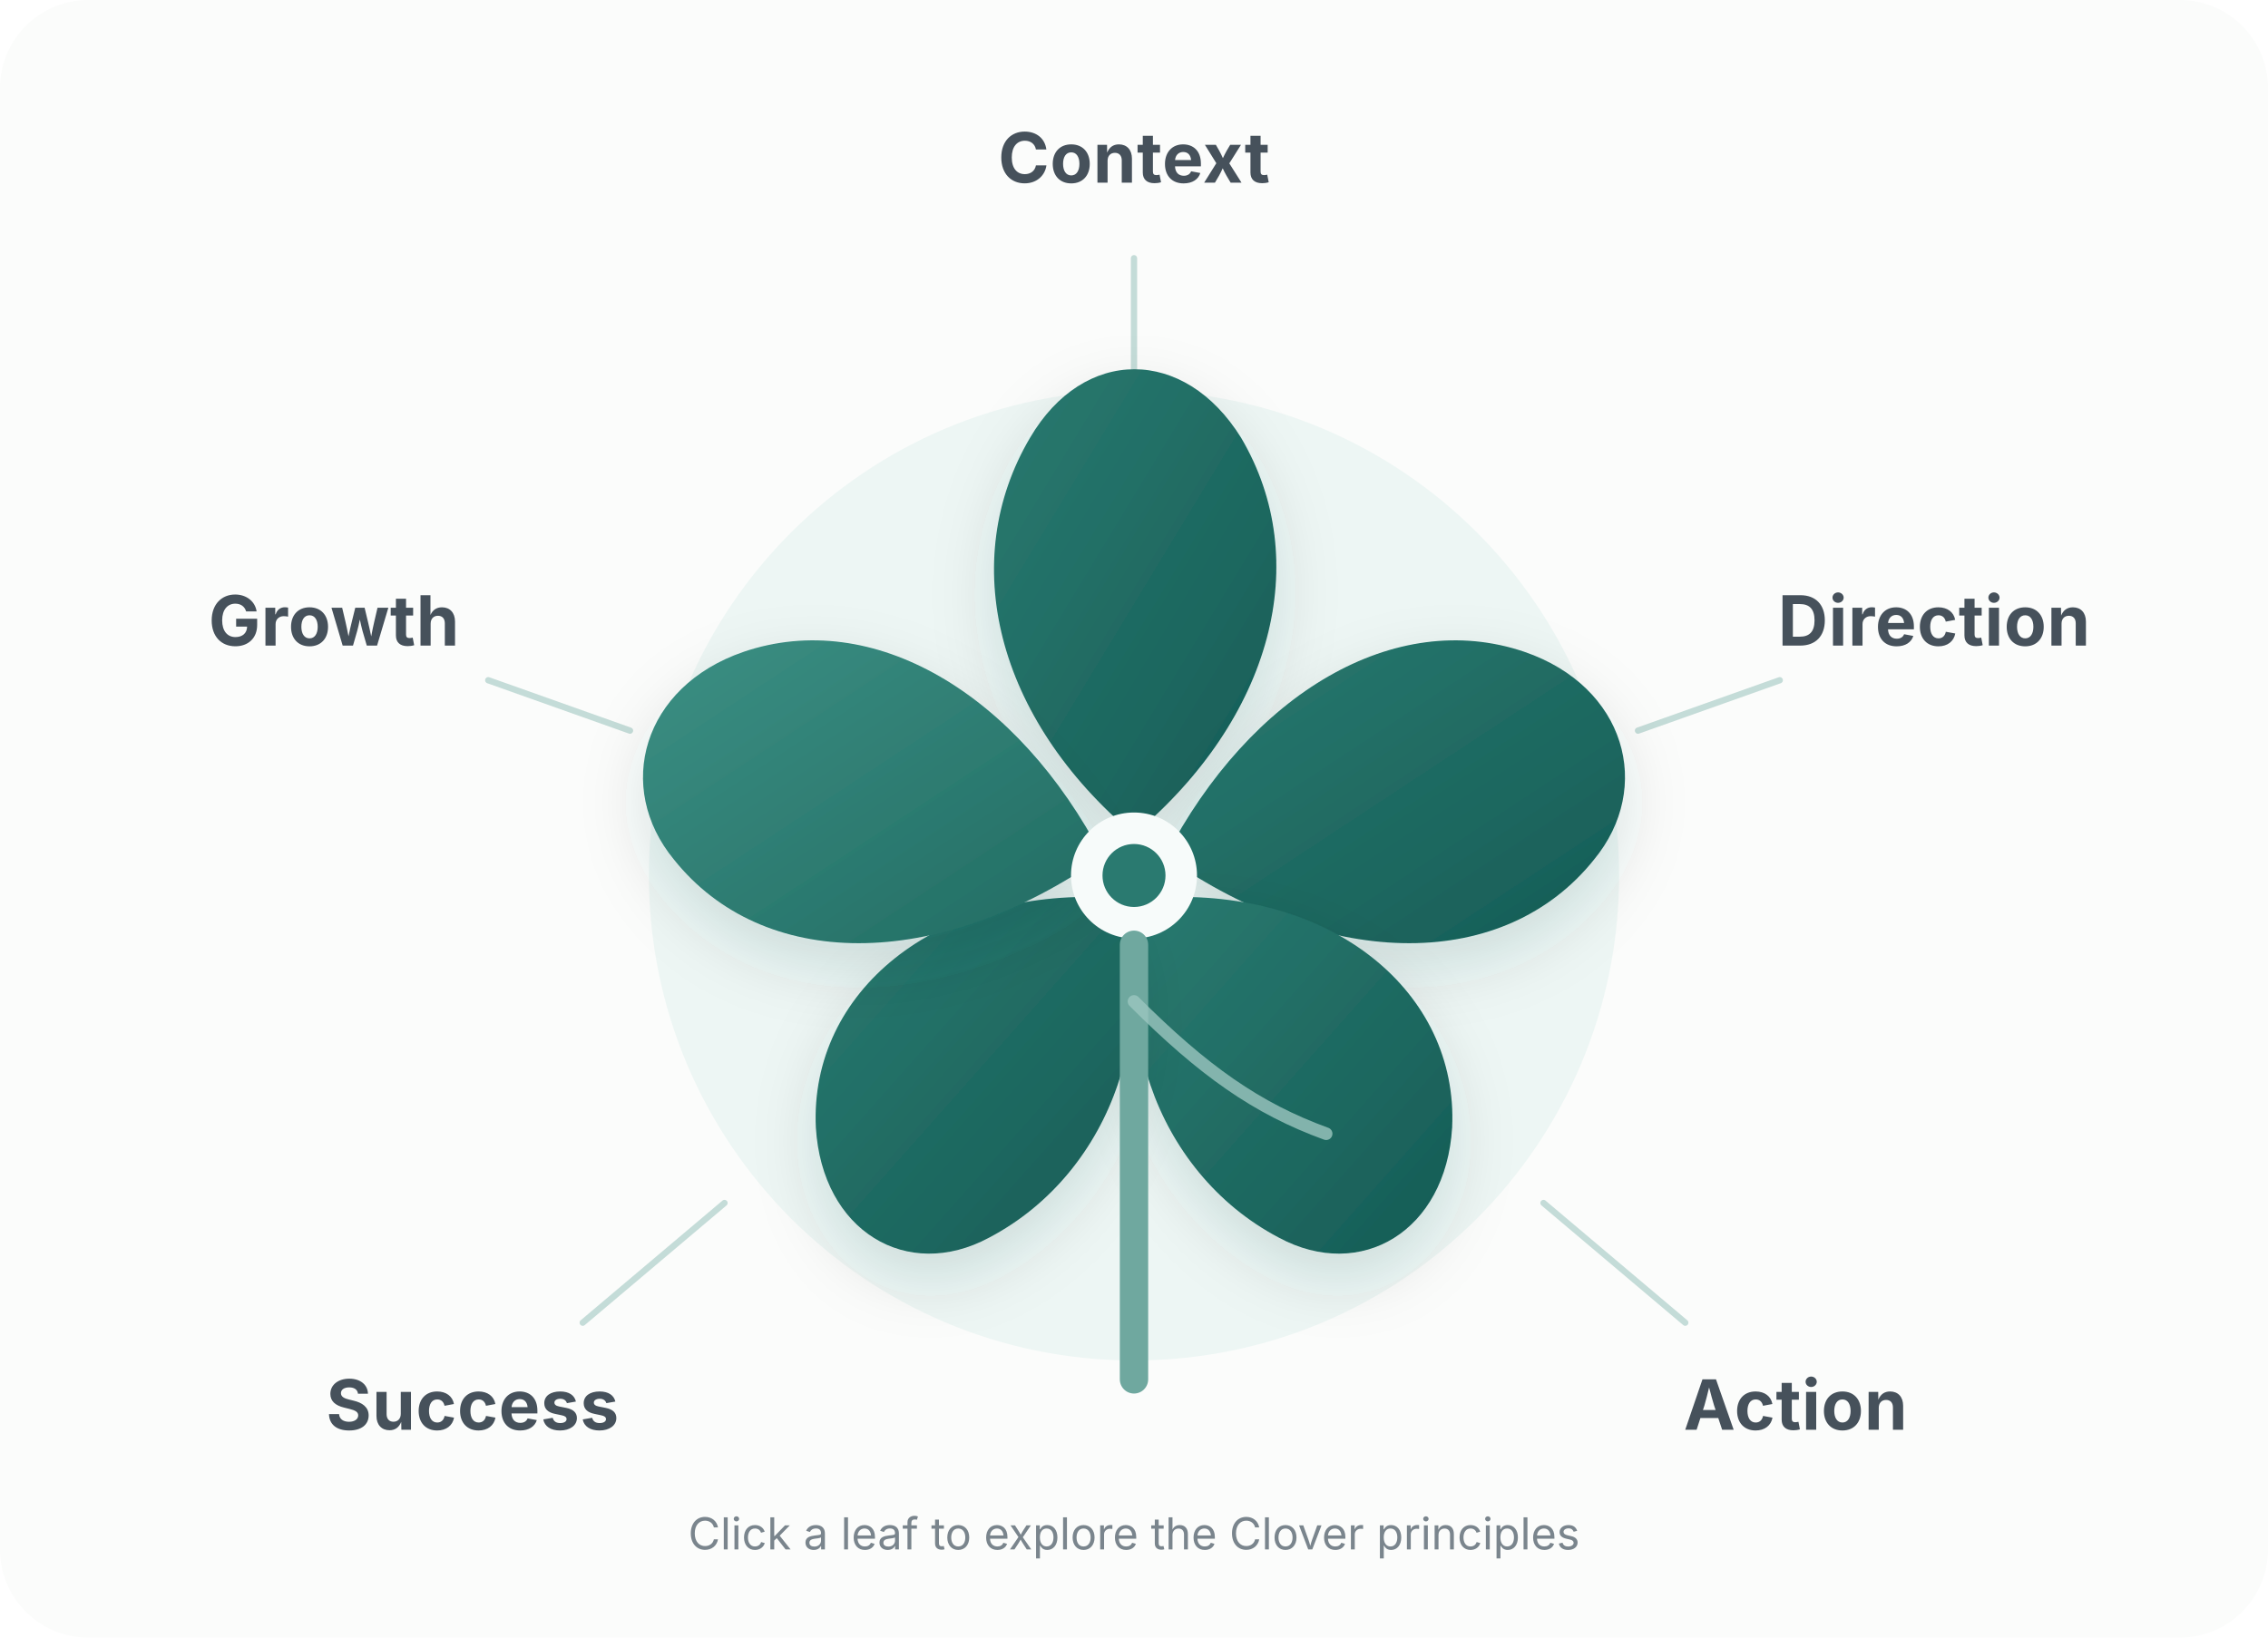
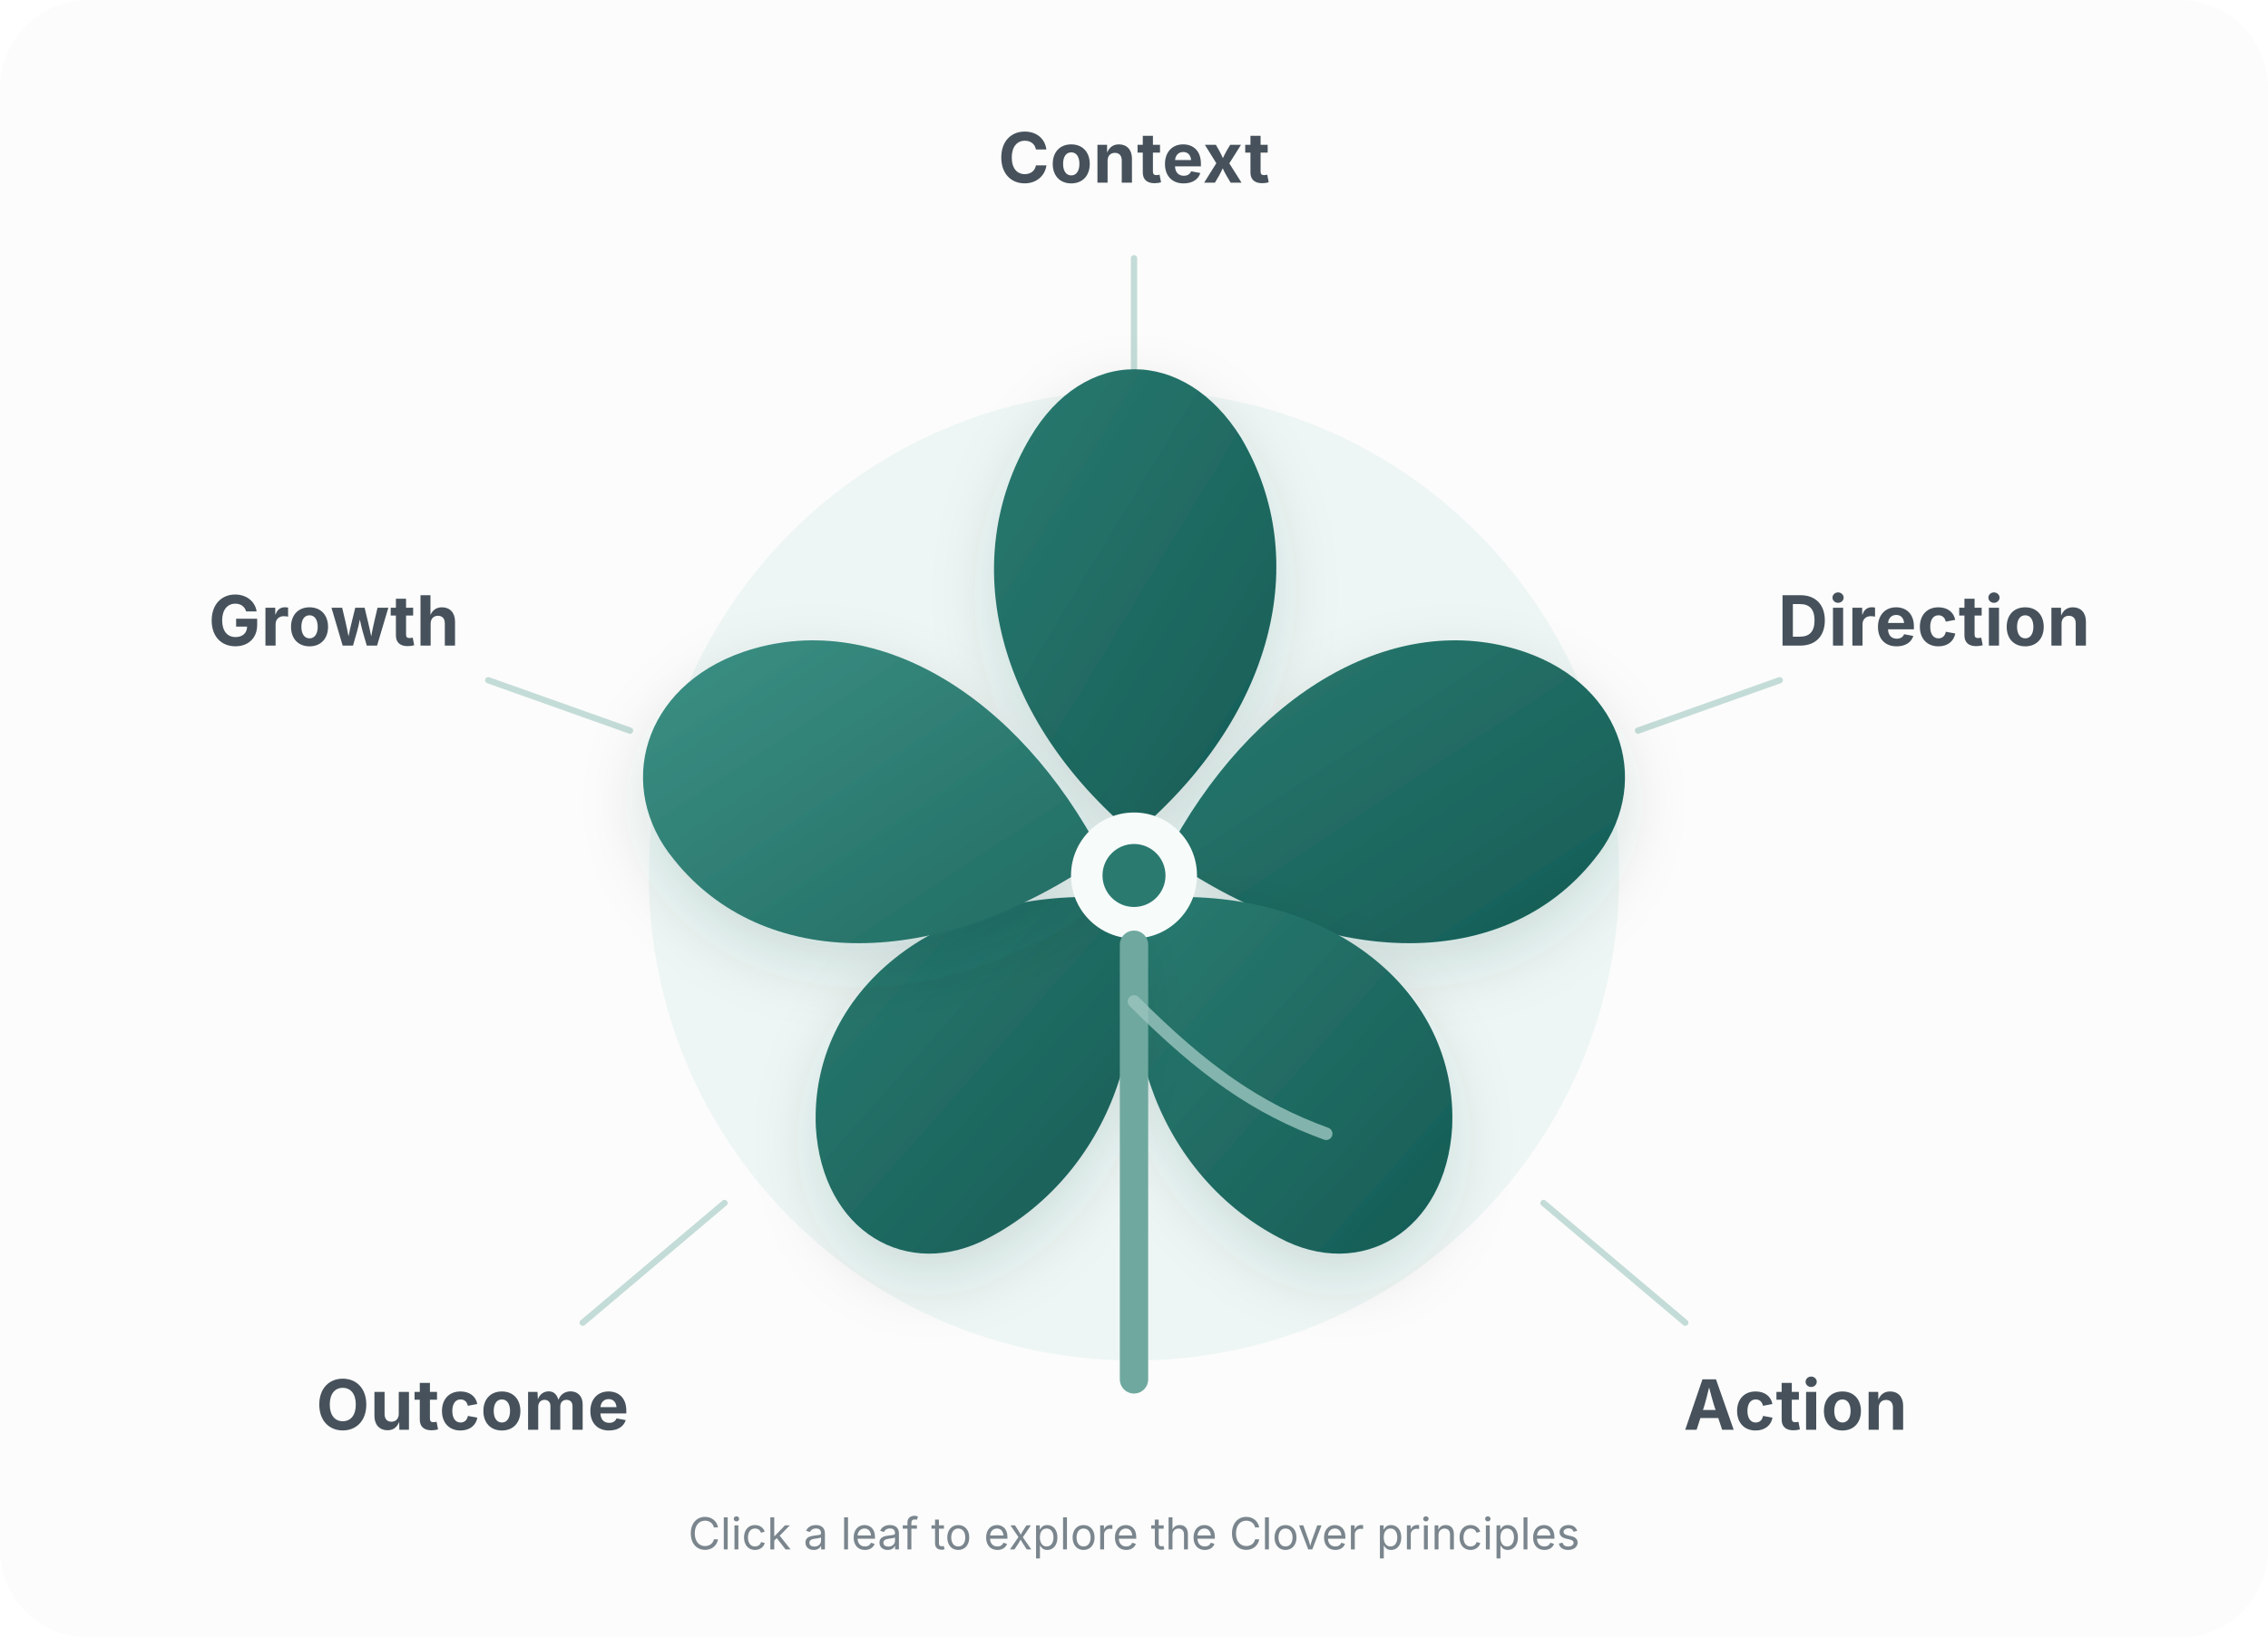
<svg xmlns="http://www.w3.org/2000/svg" viewBox="0 0 720 520" role="img" aria-labelledby="title desc">
  <defs>
    <linearGradient id="leafGradient" x1="0" y1="0" x2="1" y2="1">
      <stop offset="0%" stop-color="#2a7a70" />
      <stop offset="100%" stop-color="#155c55" />
    </linearGradient>
    <linearGradient id="growthGradient" x1="0" y1="0" x2="1" y2="1">
      <stop offset="0%" stop-color="#3c9084" />
      <stop offset="100%" stop-color="#216b62" />
    </linearGradient>
    <filter id="shadow" x="-30%" y="-30%" width="160%" height="160%">
      <feDropShadow dx="0" dy="8" stdDeviation="10" flood-color="#0f3f3a" flood-opacity=".14" />
    </filter>
    <style>
      .leaf { cursor:pointer; outline:none; }
      .leaf path { transition: transform .2s ease, filter .2s ease, opacity .2s ease; transform-box:fill-box; transform-origin:center; }
      .leaf:hover path, .leaf:focus path { transform:scale(1.055); filter:brightness(1.08); }
      .label { font-family:Inter,ui-sans-serif,system-ui,-apple-system,BlinkMacSystemFont,"Segoe UI",sans-serif; fill:#46515b; font-size:22px; font-weight:650; letter-spacing:.2px; }
      .sub { font-family:Inter,ui-sans-serif,system-ui,-apple-system,BlinkMacSystemFont,"Segoe UI",sans-serif; fill:#7a858d; font-size:14px; }
      .connector { fill:none; stroke:#b7d4cf; stroke-width:2; stroke-linecap:round; opacity:.8; }
    </style>
  </defs>
  <rect width="720" height="520" rx="28" fill="#fbfcfb" />
  <circle cx="360" cy="278" r="154" fill="#edf6f4" />
  <text class="label" x="360" y="58" text-anchor="middle">Context</text>
  <text class="label" x="614" y="205" text-anchor="middle">Direction</text>
  <text class="label" x="570" y="454" text-anchor="middle">Action</text>
-   <text class="label" x="150" y="454" text-anchor="middle">Success</text>
+   <text class="label" x="150" y="454" text-anchor="middle">Outcome</text>
  <text class="label" x="106" y="205" text-anchor="middle">Growth</text>
  <path class="connector" d="M360 82 L360 120" />
  <path class="connector" d="M565 216 L520 232" />
  <path class="connector" d="M535 420 L490 382" />
  <path class="connector" d="M185 420 L230 382" />
  <path class="connector" d="M155 216 L200 232" />
  <a class="leaf" href="#context" aria-label="Go to Context">
    <path fill="url(#leafGradient)" filter="url(#shadow)" d="M360 265 C316 228 304 178 327 139 C344 110 376 110 394 139 C417 178 404 228 360 265 Z" />
  </a>
  <a class="leaf" href="#direction" aria-label="Go to Direction">
    <path fill="url(#leafGradient)" filter="url(#shadow)" d="M370 272 C397 220 443 193 484 207 C516 218 525 250 506 273 C478 308 423 309 370 272 Z" />
  </a>
  <a class="leaf" href="#action" aria-label="Go to Action">
    <path fill="url(#leafGradient)" filter="url(#shadow)" d="M368 285 C423 282 463 315 461 358 C459 391 432 407 406 393 C366 372 350 321 368 285 Z" />
  </a>
-   <a class="leaf" href="#success" aria-label="Go to Success">
+   <a class="leaf" href="#outcome" aria-label="Go to Outcome">
    <path fill="url(#leafGradient)" filter="url(#shadow)" d="M352 285 C370 321 354 372 314 393 C288 407 261 391 259 358 C257 315 297 282 352 285 Z" />
  </a>
  <a class="leaf" href="#growth" aria-label="Go to Growth">
    <path fill="url(#growthGradient)" filter="url(#shadow)" d="M350 272 C297 309 242 308 214 273 C195 250 204 218 236 207 C277 193 323 220 350 272 Z" />
  </a>
  <circle cx="360" cy="278" r="20" fill="#f7fbfa" />
  <circle cx="360" cy="278" r="10" fill="#2a7a70" />
  <path d="M360 300 C360 350 360 393 360 438" fill="none" stroke="#6fa89f" stroke-width="9" stroke-linecap="round" />
  <path d="M360 318 C382 340 399 352 421 360" fill="none" stroke="#9bc6bf" stroke-width="4" stroke-linecap="round" opacity=".8" />
  <text class="sub" x="360" y="492" text-anchor="middle">Click a leaf to explore the Clover principles</text>
</svg>
